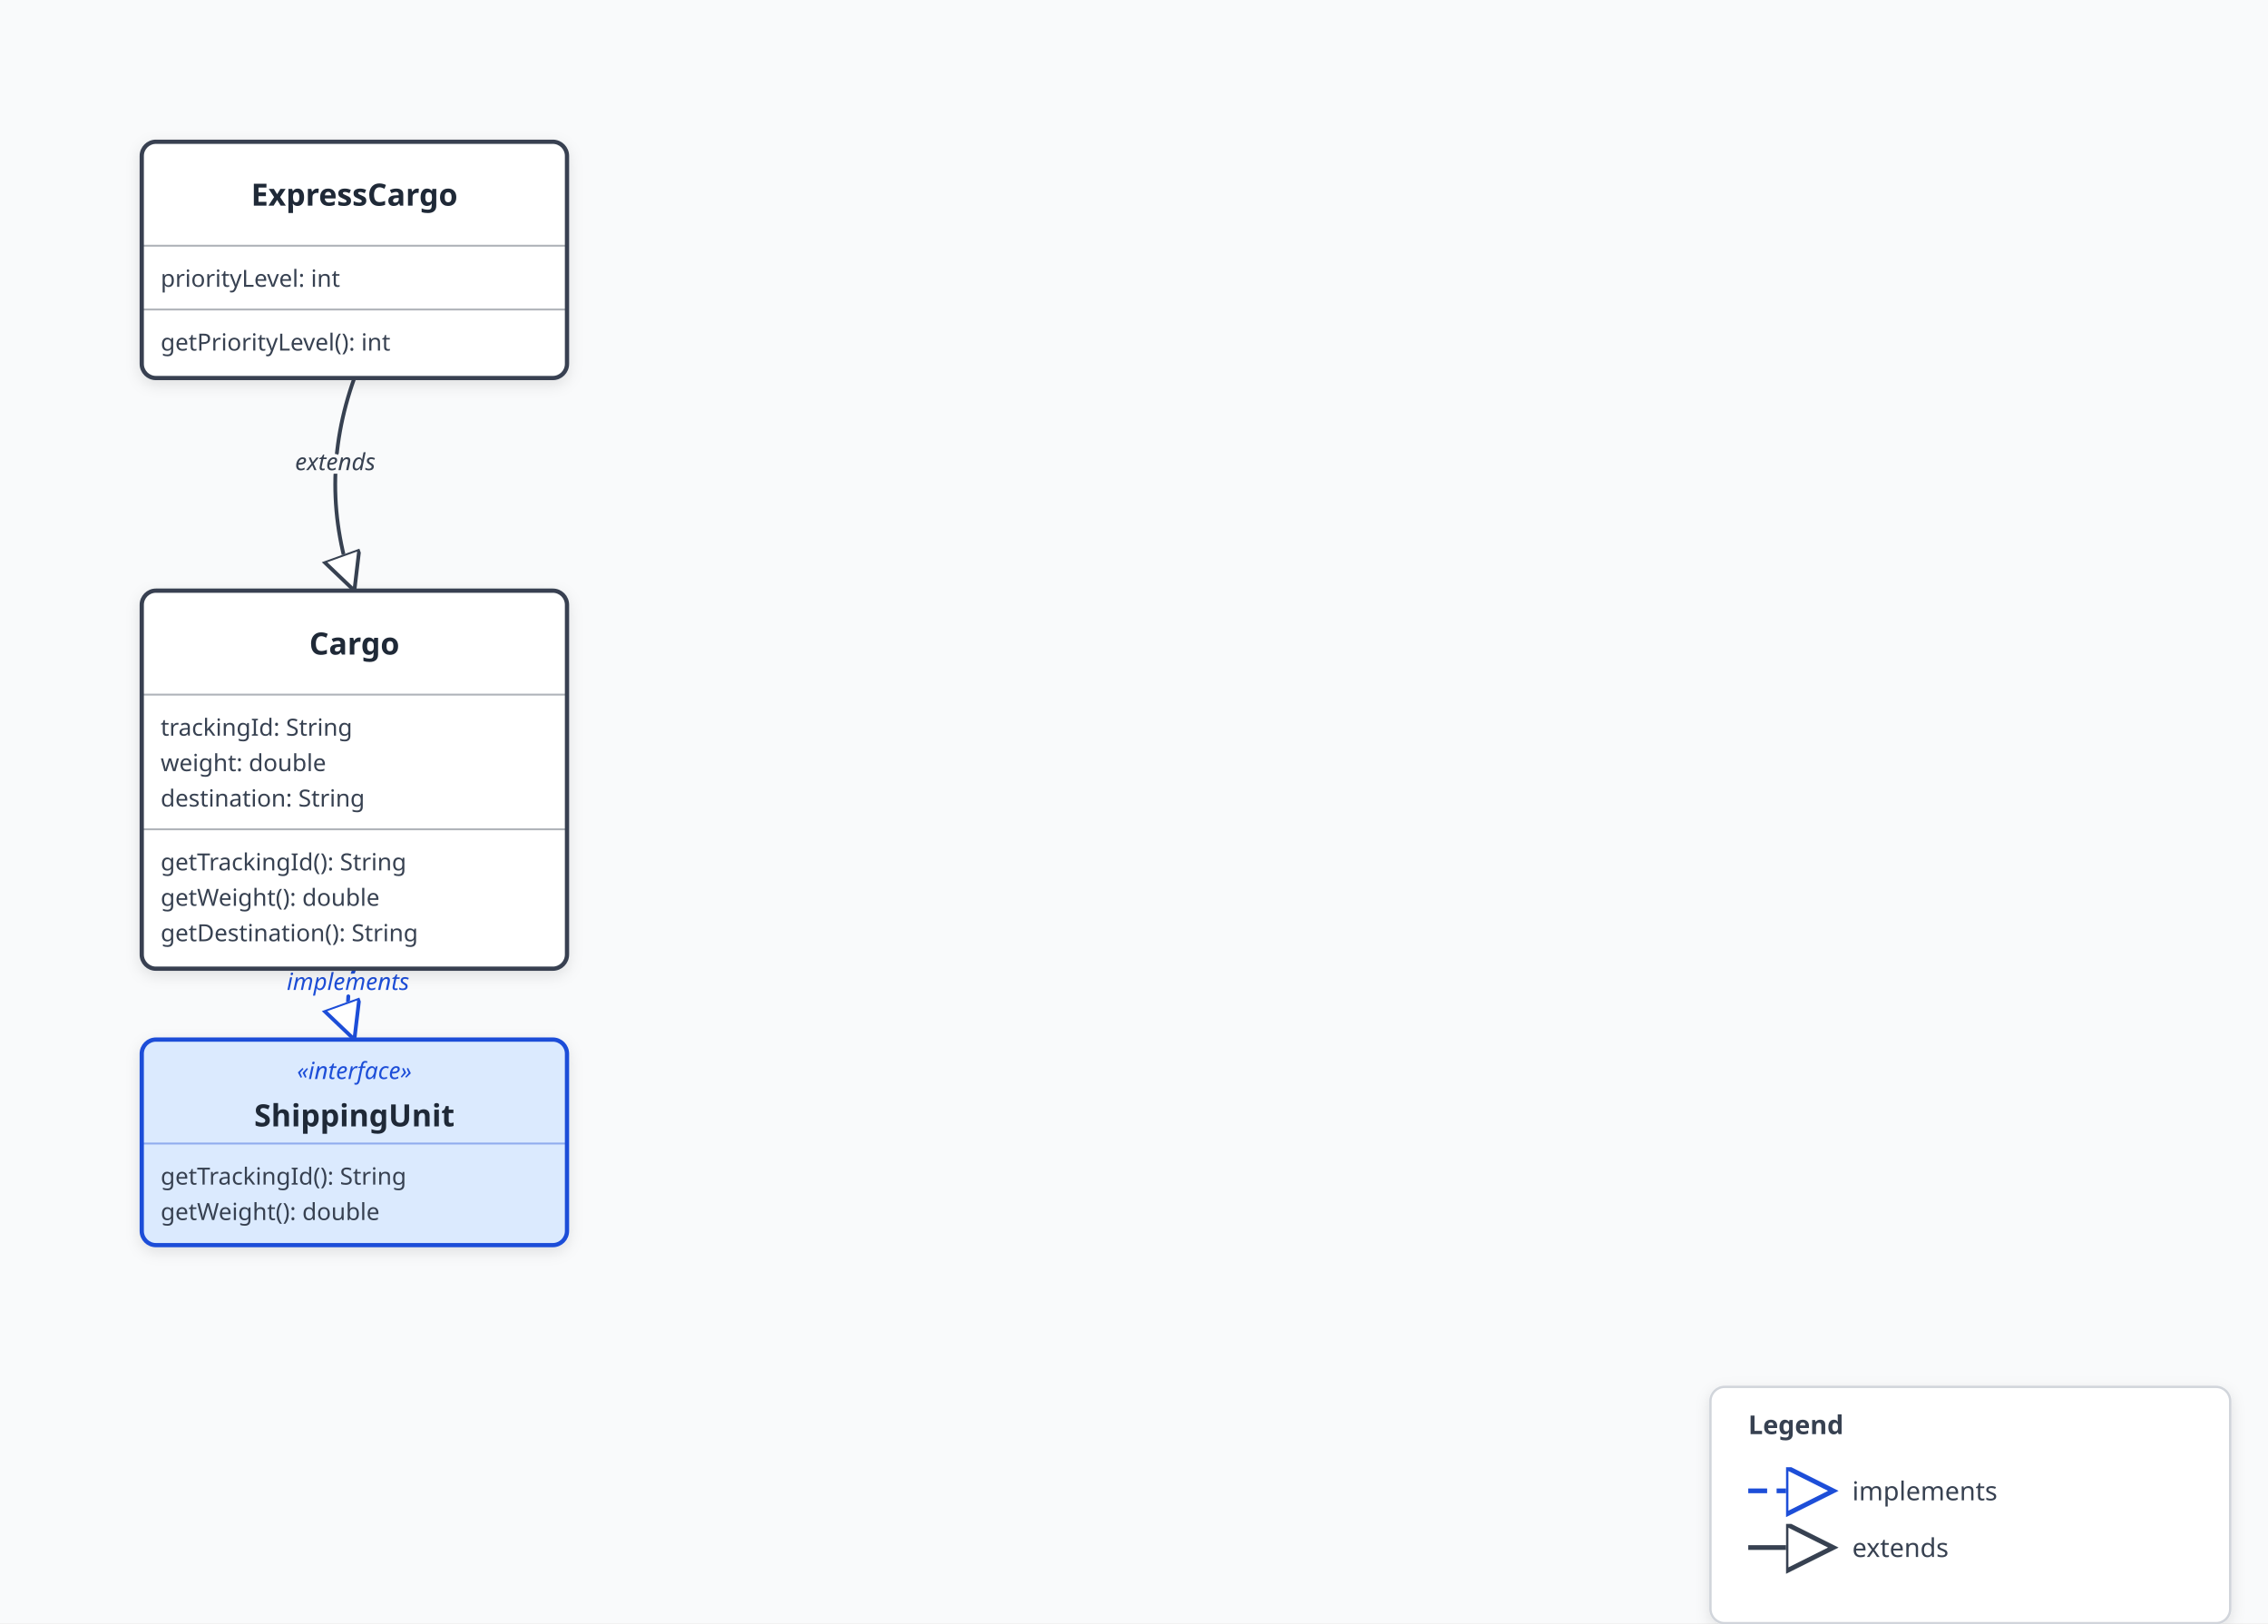
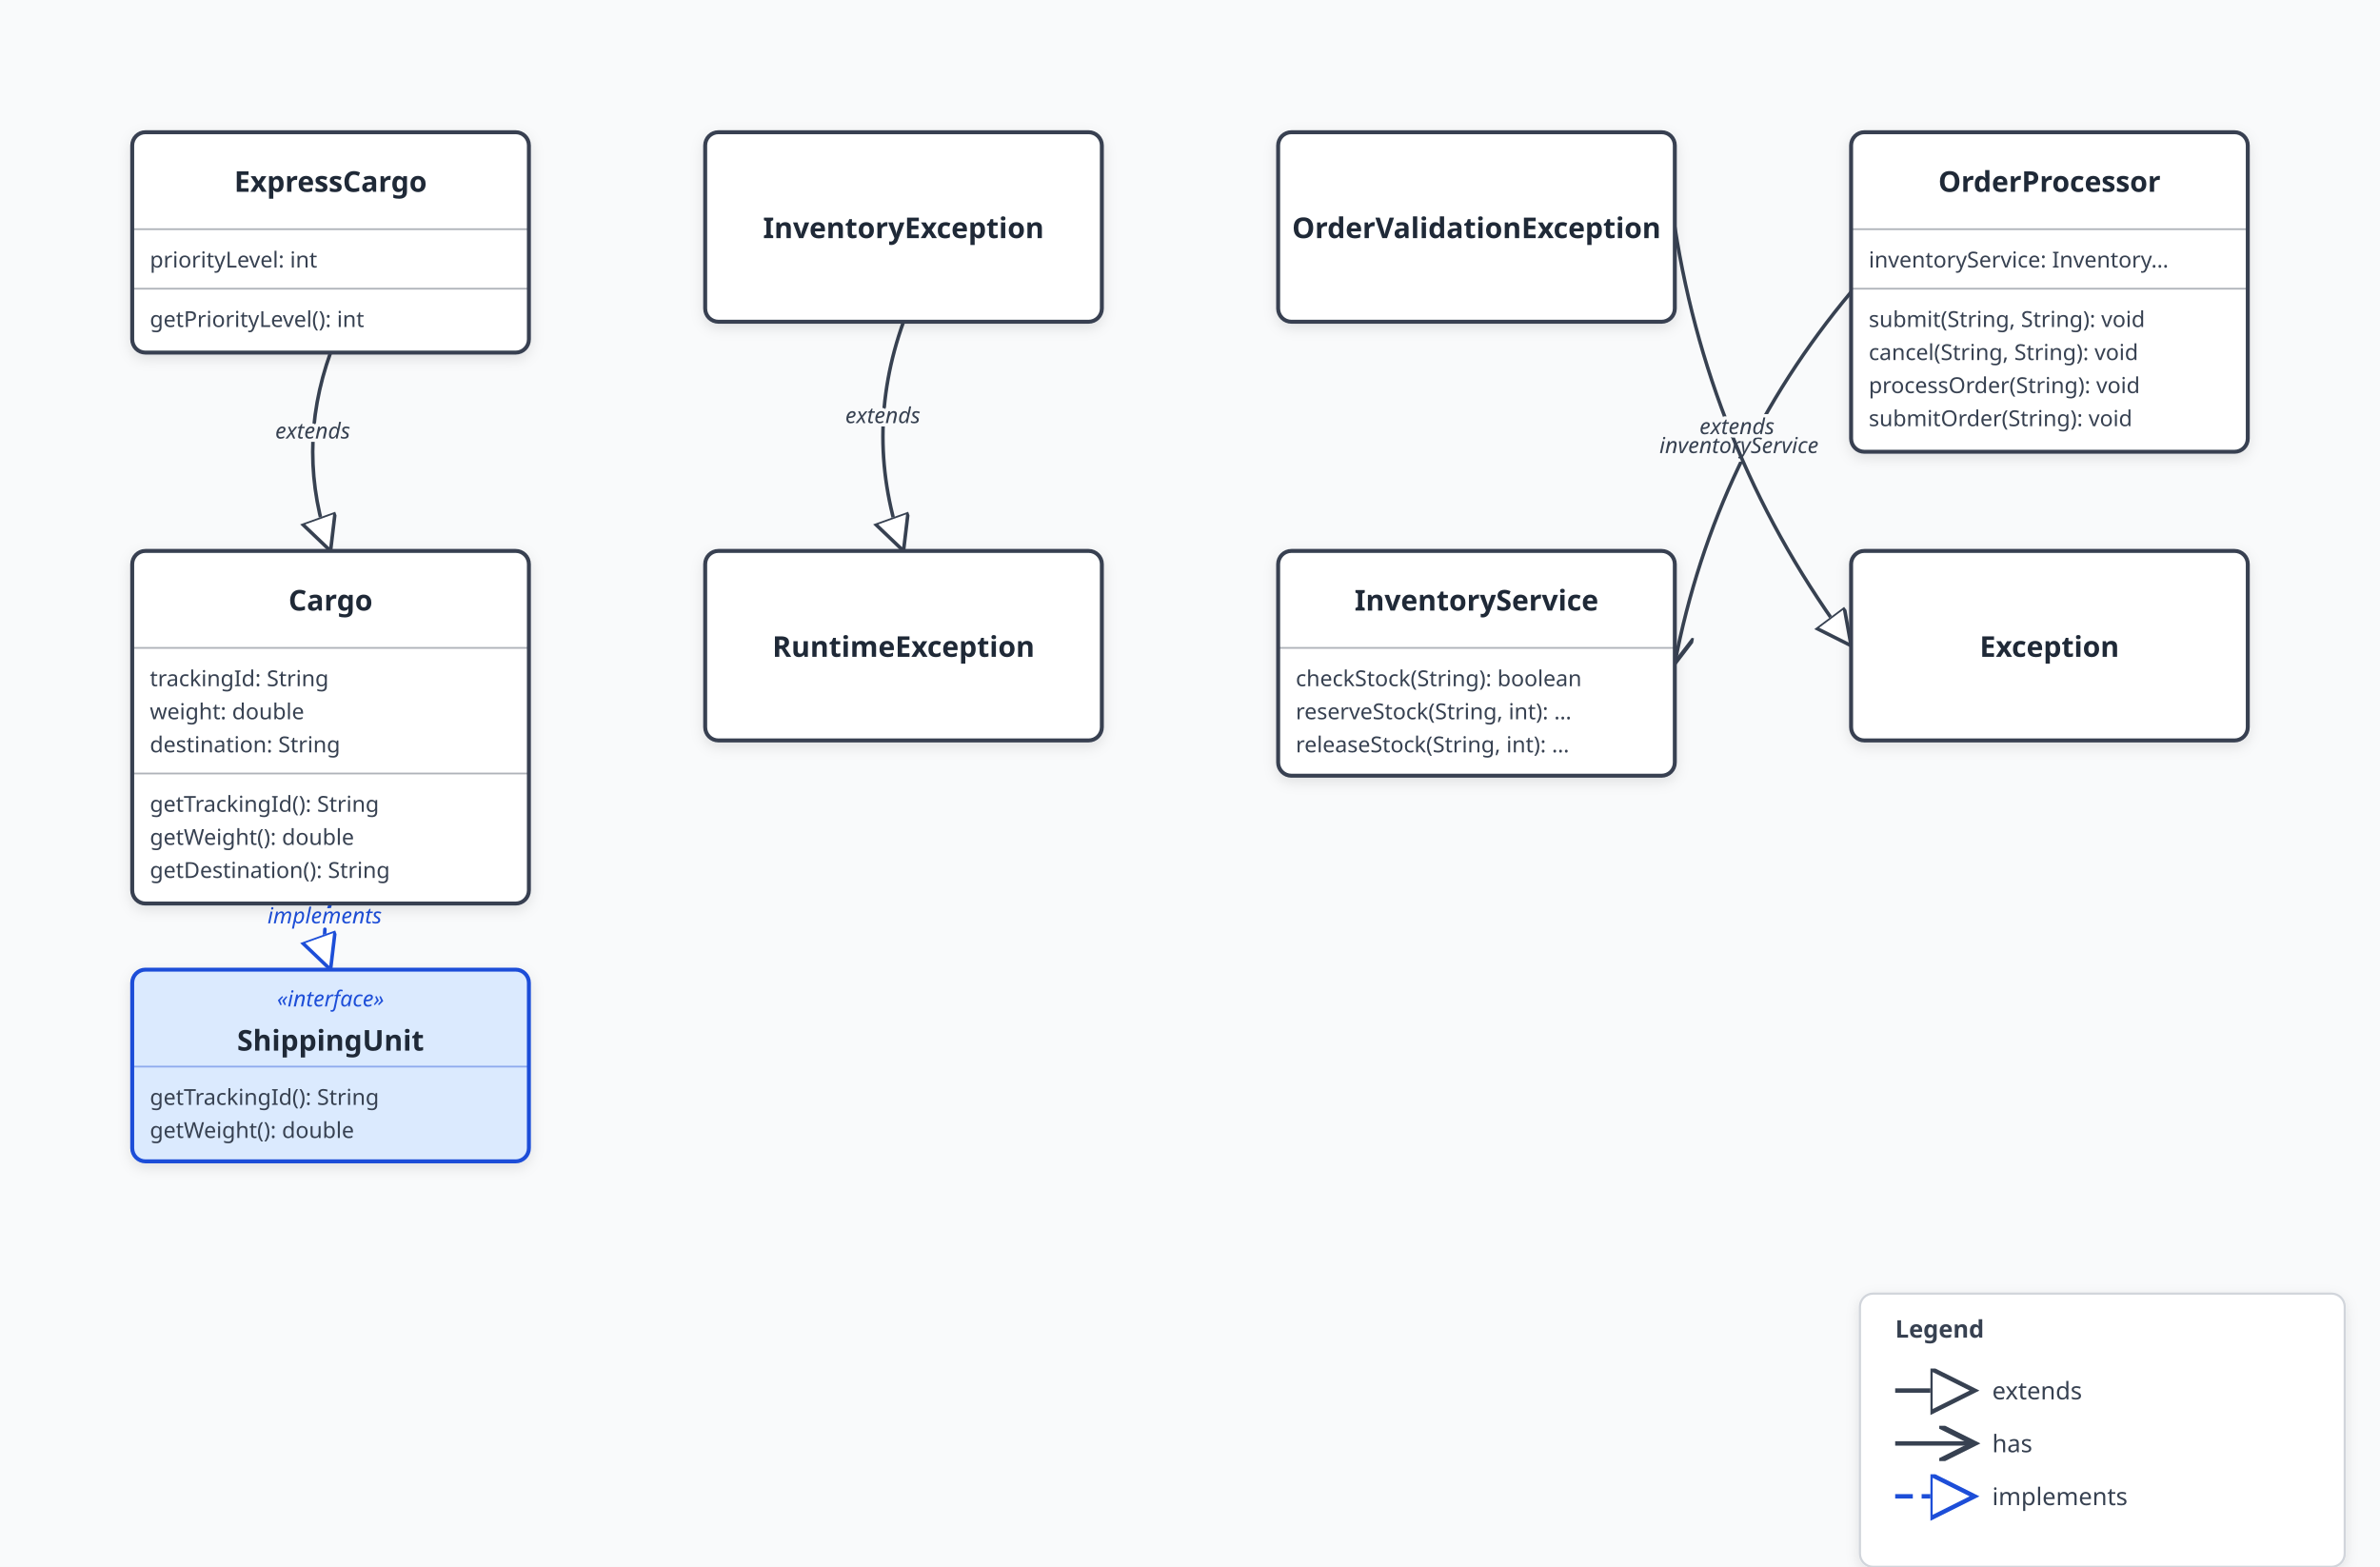
- <svg xmlns="http://www.w3.org/2000/svg" width="960" height="687" viewBox="0 0 960 687">
+ <svg xmlns="http://www.w3.org/2000/svg" width="1080" height="711" viewBox="0 0 1080 711">
  <defs>
    <style>
svg { font-family: -apple-system, BlinkMacSystemFont, 'Segoe UI', sans-serif; }
.node-rect { transition: filter 0.15s; }
.node-rect:hover { stroke-width: 2.5 !important; }
.edge-line { stroke-linecap: round; stroke-linejoin: round; }
.edge-label { paint-order: stroke; stroke: #f9fafb; stroke-width: 3; }
.group-rect { }
.node-label { pointer-events: none; }
</style>
    <filter id="nodeShadow" x="-15%" y="-15%" width="130%" height="130%">
      <feDropShadow dx="0" dy="2" stdDeviation="3" flood-color="#0000001a" />
    </filter>
+     <marker id="marker-hollow-374151" markerWidth="12" markerHeight="12" refX="10" refY="5" orient="auto">
+       <path d="M0,0 L10,5 L0,10 Z" fill="#ffffff" stroke="#374151" stroke-width="1" />
+     </marker>
+     <marker id="marker-open-374151" markerWidth="10" markerHeight="8" refX="8" refY="4" orient="auto">
+       <path d="M0,0 L8,4 L0,8" fill="none" stroke="#374151" stroke-width="1.2" />
+     </marker>
    <marker id="marker-hollow-1d4ed8" markerWidth="12" markerHeight="12" refX="10" refY="5" orient="auto">
      <path d="M0,0 L10,5 L0,10 Z" fill="#ffffff" stroke="#1d4ed8" stroke-width="1" />
    </marker>
-     <marker id="marker-hollow-374151" markerWidth="12" markerHeight="12" refX="10" refY="5" orient="auto">
-       <path d="M0,0 L10,5 L0,10 Z" fill="#ffffff" stroke="#374151" stroke-width="1" />
-     </marker>
  </defs>
-   <rect width="960" height="687" fill="#f9fafb" />
+   <rect width="1080" height="711" fill="#f9fafb" />
+   <path class="edge-line" d="M410.0 146.0 Q391.3 198.0 410.0 250.0" fill="none" stroke="#374151" stroke-width="1.6" marker-end="url(#marker-hollow-374151)" />
+   <text class="edge-label" x="400.6" y="192.0" text-anchor="middle" font-family="sans-serif" font-size="10" fill="#374151" font-style="italic">extends</text>
+   <path class="edge-line" d="M840.0 132.5 Q778.2 206.4 760.0 301.0" fill="none" stroke="#374151" stroke-width="1.6" marker-end="url(#marker-open-374151)" />
+   <text class="edge-label" x="789.1" y="205.6" text-anchor="middle" font-family="sans-serif" font-size="10" fill="#374151" font-style="italic">inventoryService</text>
+   <path class="edge-line" d="M760.0 103.0 Q776.4 207.9 840.0 293.0" fill="none" stroke="#374151" stroke-width="1.6" marker-end="url(#marker-hollow-374151)" />
+   <text class="edge-label" x="788.2" y="197.0" text-anchor="middle" font-family="sans-serif" font-size="10" fill="#374151" font-style="italic">extends</text>
  <path class="edge-line" d="M150.0 410.0 Q144.6 425.0 150.0 440.0" fill="none" stroke="#1d4ed8" stroke-width="1.6" stroke-dasharray="8,4" marker-end="url(#marker-hollow-1d4ed8)" />
  <text class="edge-label" x="147.3" y="419.0" text-anchor="middle" font-family="sans-serif" font-size="10" fill="#1d4ed8" font-style="italic">implements</text>
  <path class="edge-line" d="M150.0 160.0 Q133.8 205.0 150.0 250.0" fill="none" stroke="#374151" stroke-width="1.6" marker-end="url(#marker-hollow-374151)" />
  <text class="edge-label" x="141.9" y="199.0" text-anchor="middle" font-family="sans-serif" font-size="10" fill="#374151" font-style="italic">extends</text>
+   <g id="InventoryException">
+     <rect class="node-rect" x="320.0" y="60.0" width="180.0" height="86.0" rx="6" fill="#ffffff" stroke="#374151" stroke-width="1.8" filter="url(#nodeShadow)" />
+     <text class="node-label" x="410.0" y="103.0" text-anchor="middle" dominant-baseline="central" font-family="sans-serif" font-size="13" font-weight="bold" fill="#1f2937">InventoryException</text>
+   </g>
+   <g id="RuntimeException">
+     <rect class="node-rect" x="320.0" y="250.0" width="180.0" height="86.0" rx="6" fill="#ffffff" stroke="#374151" stroke-width="1.8" filter="url(#nodeShadow)" />
+     <text class="node-label" x="410.0" y="293.0" text-anchor="middle" dominant-baseline="central" font-family="sans-serif" font-size="13" font-weight="bold" fill="#1f2937">RuntimeException</text>
+   </g>
+   <g id="InventoryService">
+     <rect class="node-rect" x="580.0" y="250.0" width="180.0" height="102.0" rx="6" fill="#ffffff" stroke="#374151" stroke-width="1.8" filter="url(#nodeShadow)" />
+     <text class="node-label" x="670.0" y="272.0" text-anchor="middle" dominant-baseline="central" font-family="sans-serif" font-size="13" font-weight="bold" fill="#1f2937">InventoryService</text>
+     <line x1="580.0" y1="294.0" x2="760.0" y2="294.0" stroke="#374151" stroke-width="0.8" opacity="0.4" />
+     <text x="588.0" y="307.5" font-family="sans-serif" font-size="10" fill="#374151" dominant-baseline="central">checkStock(String): boolean</text>
+     <text x="588.0" y="322.5" font-family="sans-serif" font-size="10" fill="#374151" dominant-baseline="central">reserveStock(String, int): …</text>
+     <text x="588.0" y="337.5" font-family="sans-serif" font-size="10" fill="#374151" dominant-baseline="central">releaseStock(String, int): …</text>
+   </g>
+   <g id="OrderProcessor">
+     <rect class="node-rect" x="840.0" y="60.0" width="180.0" height="145.0" rx="6" fill="#ffffff" stroke="#374151" stroke-width="1.8" filter="url(#nodeShadow)" />
+     <text class="node-label" x="930.0" y="82.0" text-anchor="middle" dominant-baseline="central" font-family="sans-serif" font-size="13" font-weight="bold" fill="#1f2937">OrderProcessor</text>
+     <line x1="840.0" y1="104.0" x2="1020.0" y2="104.0" stroke="#374151" stroke-width="0.8" opacity="0.4" />
+     <text x="848.0" y="117.5" font-family="sans-serif" font-size="10" fill="#374151" dominant-baseline="central">inventoryService: Inventory…</text>
+     <line x1="840.0" y1="131.0" x2="1020.0" y2="131.0" stroke="#374151" stroke-width="0.8" opacity="0.4" />
+     <text x="848.0" y="144.5" font-family="sans-serif" font-size="10" fill="#374151" dominant-baseline="central">submit(String, String): void</text>
+     <text x="848.0" y="159.5" font-family="sans-serif" font-size="10" fill="#374151" dominant-baseline="central">cancel(String, String): void</text>
+     <text x="848.0" y="174.5" font-family="sans-serif" font-size="10" fill="#374151" dominant-baseline="central">processOrder(String): void</text>
+     <text x="848.0" y="189.5" font-family="sans-serif" font-size="10" fill="#374151" dominant-baseline="central">submitOrder(String): void</text>
+   </g>
+   <g id="OrderValidationException">
+     <rect class="node-rect" x="580.0" y="60.0" width="180.0" height="86.0" rx="6" fill="#ffffff" stroke="#374151" stroke-width="1.8" filter="url(#nodeShadow)" />
+     <text class="node-label" x="670.0" y="103.0" text-anchor="middle" dominant-baseline="central" font-family="sans-serif" font-size="13" font-weight="bold" fill="#1f2937">OrderValidationException</text>
+   </g>
+   <g id="Exception">
+     <rect class="node-rect" x="840.0" y="250.0" width="180.0" height="86.0" rx="6" fill="#ffffff" stroke="#374151" stroke-width="1.8" filter="url(#nodeShadow)" />
+     <text class="node-label" x="930.0" y="293.0" text-anchor="middle" dominant-baseline="central" font-family="sans-serif" font-size="13" font-weight="bold" fill="#1f2937">Exception</text>
+   </g>
  <g id="Cargo">
    <rect class="node-rect" x="60.0" y="250.0" width="180.0" height="160.0" rx="6" fill="#ffffff" stroke="#374151" stroke-width="1.8" filter="url(#nodeShadow)" />
    <text class="node-label" x="150.0" y="272.0" text-anchor="middle" dominant-baseline="central" font-family="sans-serif" font-size="13" font-weight="bold" fill="#1f2937">Cargo</text>
    <line x1="60.0" y1="294.0" x2="240.0" y2="294.0" stroke="#374151" stroke-width="0.8" opacity="0.4" />
    <text x="68.0" y="307.5" font-family="sans-serif" font-size="10" fill="#374151" dominant-baseline="central">trackingId: String</text>
    <text x="68.0" y="322.5" font-family="sans-serif" font-size="10" fill="#374151" dominant-baseline="central">weight: double</text>
    <text x="68.0" y="337.5" font-family="sans-serif" font-size="10" fill="#374151" dominant-baseline="central">destination: String</text>
    <line x1="60.0" y1="351.0" x2="240.0" y2="351.0" stroke="#374151" stroke-width="0.8" opacity="0.4" />
    <text x="68.0" y="364.5" font-family="sans-serif" font-size="10" fill="#374151" dominant-baseline="central">getTrackingId(): String</text>
    <text x="68.0" y="379.5" font-family="sans-serif" font-size="10" fill="#374151" dominant-baseline="central">getWeight(): double</text>
    <text x="68.0" y="394.5" font-family="sans-serif" font-size="10" fill="#374151" dominant-baseline="central">getDestination(): String</text>
  </g>
  <g id="ShippingUnit">
    <rect class="node-rect" x="60.0" y="440.0" width="180.0" height="87.0" rx="6" fill="#dbeafe" stroke="#1d4ed8" stroke-width="1.8" filter="url(#nodeShadow)" />
    <text class="node-label" x="150.0" y="456.7" text-anchor="middle" font-family="sans-serif" font-size="10" fill="#1d4ed8" font-style="italic">«interface»</text>
    <text class="node-label" x="150.0" y="471.7" text-anchor="middle" dominant-baseline="central" font-family="sans-serif" font-size="13" font-weight="bold" fill="#1f2937">ShippingUnit</text>
    <line x1="60.0" y1="484.0" x2="240.0" y2="484.0" stroke="#1d4ed8" stroke-width="0.8" opacity="0.4" />
    <text x="68.0" y="497.5" font-family="sans-serif" font-size="10" fill="#374151" dominant-baseline="central">getTrackingId(): String</text>
    <text x="68.0" y="512.5" font-family="sans-serif" font-size="10" fill="#374151" dominant-baseline="central">getWeight(): double</text>
  </g>
  <g id="ExpressCargo">
    <rect class="node-rect" x="60.0" y="60.0" width="180.0" height="100.0" rx="6" fill="#ffffff" stroke="#374151" stroke-width="1.8" filter="url(#nodeShadow)" />
    <text class="node-label" x="150.0" y="82.0" text-anchor="middle" dominant-baseline="central" font-family="sans-serif" font-size="13" font-weight="bold" fill="#1f2937">ExpressCargo</text>
    <line x1="60.0" y1="104.0" x2="240.0" y2="104.0" stroke="#374151" stroke-width="0.8" opacity="0.4" />
    <text x="68.0" y="117.5" font-family="sans-serif" font-size="10" fill="#374151" dominant-baseline="central">priorityLevel: int</text>
    <line x1="60.0" y1="131.0" x2="240.0" y2="131.0" stroke="#374151" stroke-width="0.8" opacity="0.4" />
    <text x="68.0" y="144.5" font-family="sans-serif" font-size="10" fill="#374151" dominant-baseline="central">getPriorityLevel(): int</text>
  </g>
-   <rect x="724.0" y="587.0" width="220.0" height="100.0" rx="6" fill="#ffffff" stroke="#d1d5db" stroke-width="1" filter="url(#nodeShadow)" />
-   <text x="740.0" y="607.0" font-family="sans-serif" font-size="11" font-weight="bold" fill="#374151">Legend</text>
-   <line x1="740.0" y1="631.0" x2="776.0" y2="631.0" stroke="#1d4ed8" stroke-width="2" stroke-dasharray="8,4" marker-end="url(#marker-hollow-1d4ed8)" />
-   <text x="784.0" y="635.0" font-family="sans-serif" font-size="11" fill="#374151">implements</text>
-   <line x1="740.0" y1="655.0" x2="776.0" y2="655.0" stroke="#374151" stroke-width="2" marker-end="url(#marker-hollow-374151)" />
-   <text x="784.0" y="659.0" font-family="sans-serif" font-size="11" fill="#374151">extends</text>
+   <rect x="844.0" y="587.0" width="220.0" height="124.0" rx="6" fill="#ffffff" stroke="#d1d5db" stroke-width="1" filter="url(#nodeShadow)" />
+   <text x="860.0" y="607.0" font-family="sans-serif" font-size="11" font-weight="bold" fill="#374151">Legend</text>
+   <line x1="860.0" y1="631.0" x2="896.0" y2="631.0" stroke="#374151" stroke-width="2" marker-end="url(#marker-hollow-374151)" />
+   <text x="904.0" y="635.0" font-family="sans-serif" font-size="11" fill="#374151">extends</text>
+   <line x1="860.0" y1="655.0" x2="896.0" y2="655.0" stroke="#374151" stroke-width="2" marker-end="url(#marker-open-374151)" />
+   <text x="904.0" y="659.0" font-family="sans-serif" font-size="11" fill="#374151">has</text>
+   <line x1="860.0" y1="679.0" x2="896.0" y2="679.0" stroke="#1d4ed8" stroke-width="2" stroke-dasharray="8,4" marker-end="url(#marker-hollow-1d4ed8)" />
+   <text x="904.0" y="683.0" font-family="sans-serif" font-size="11" fill="#374151">implements</text>
</svg>
